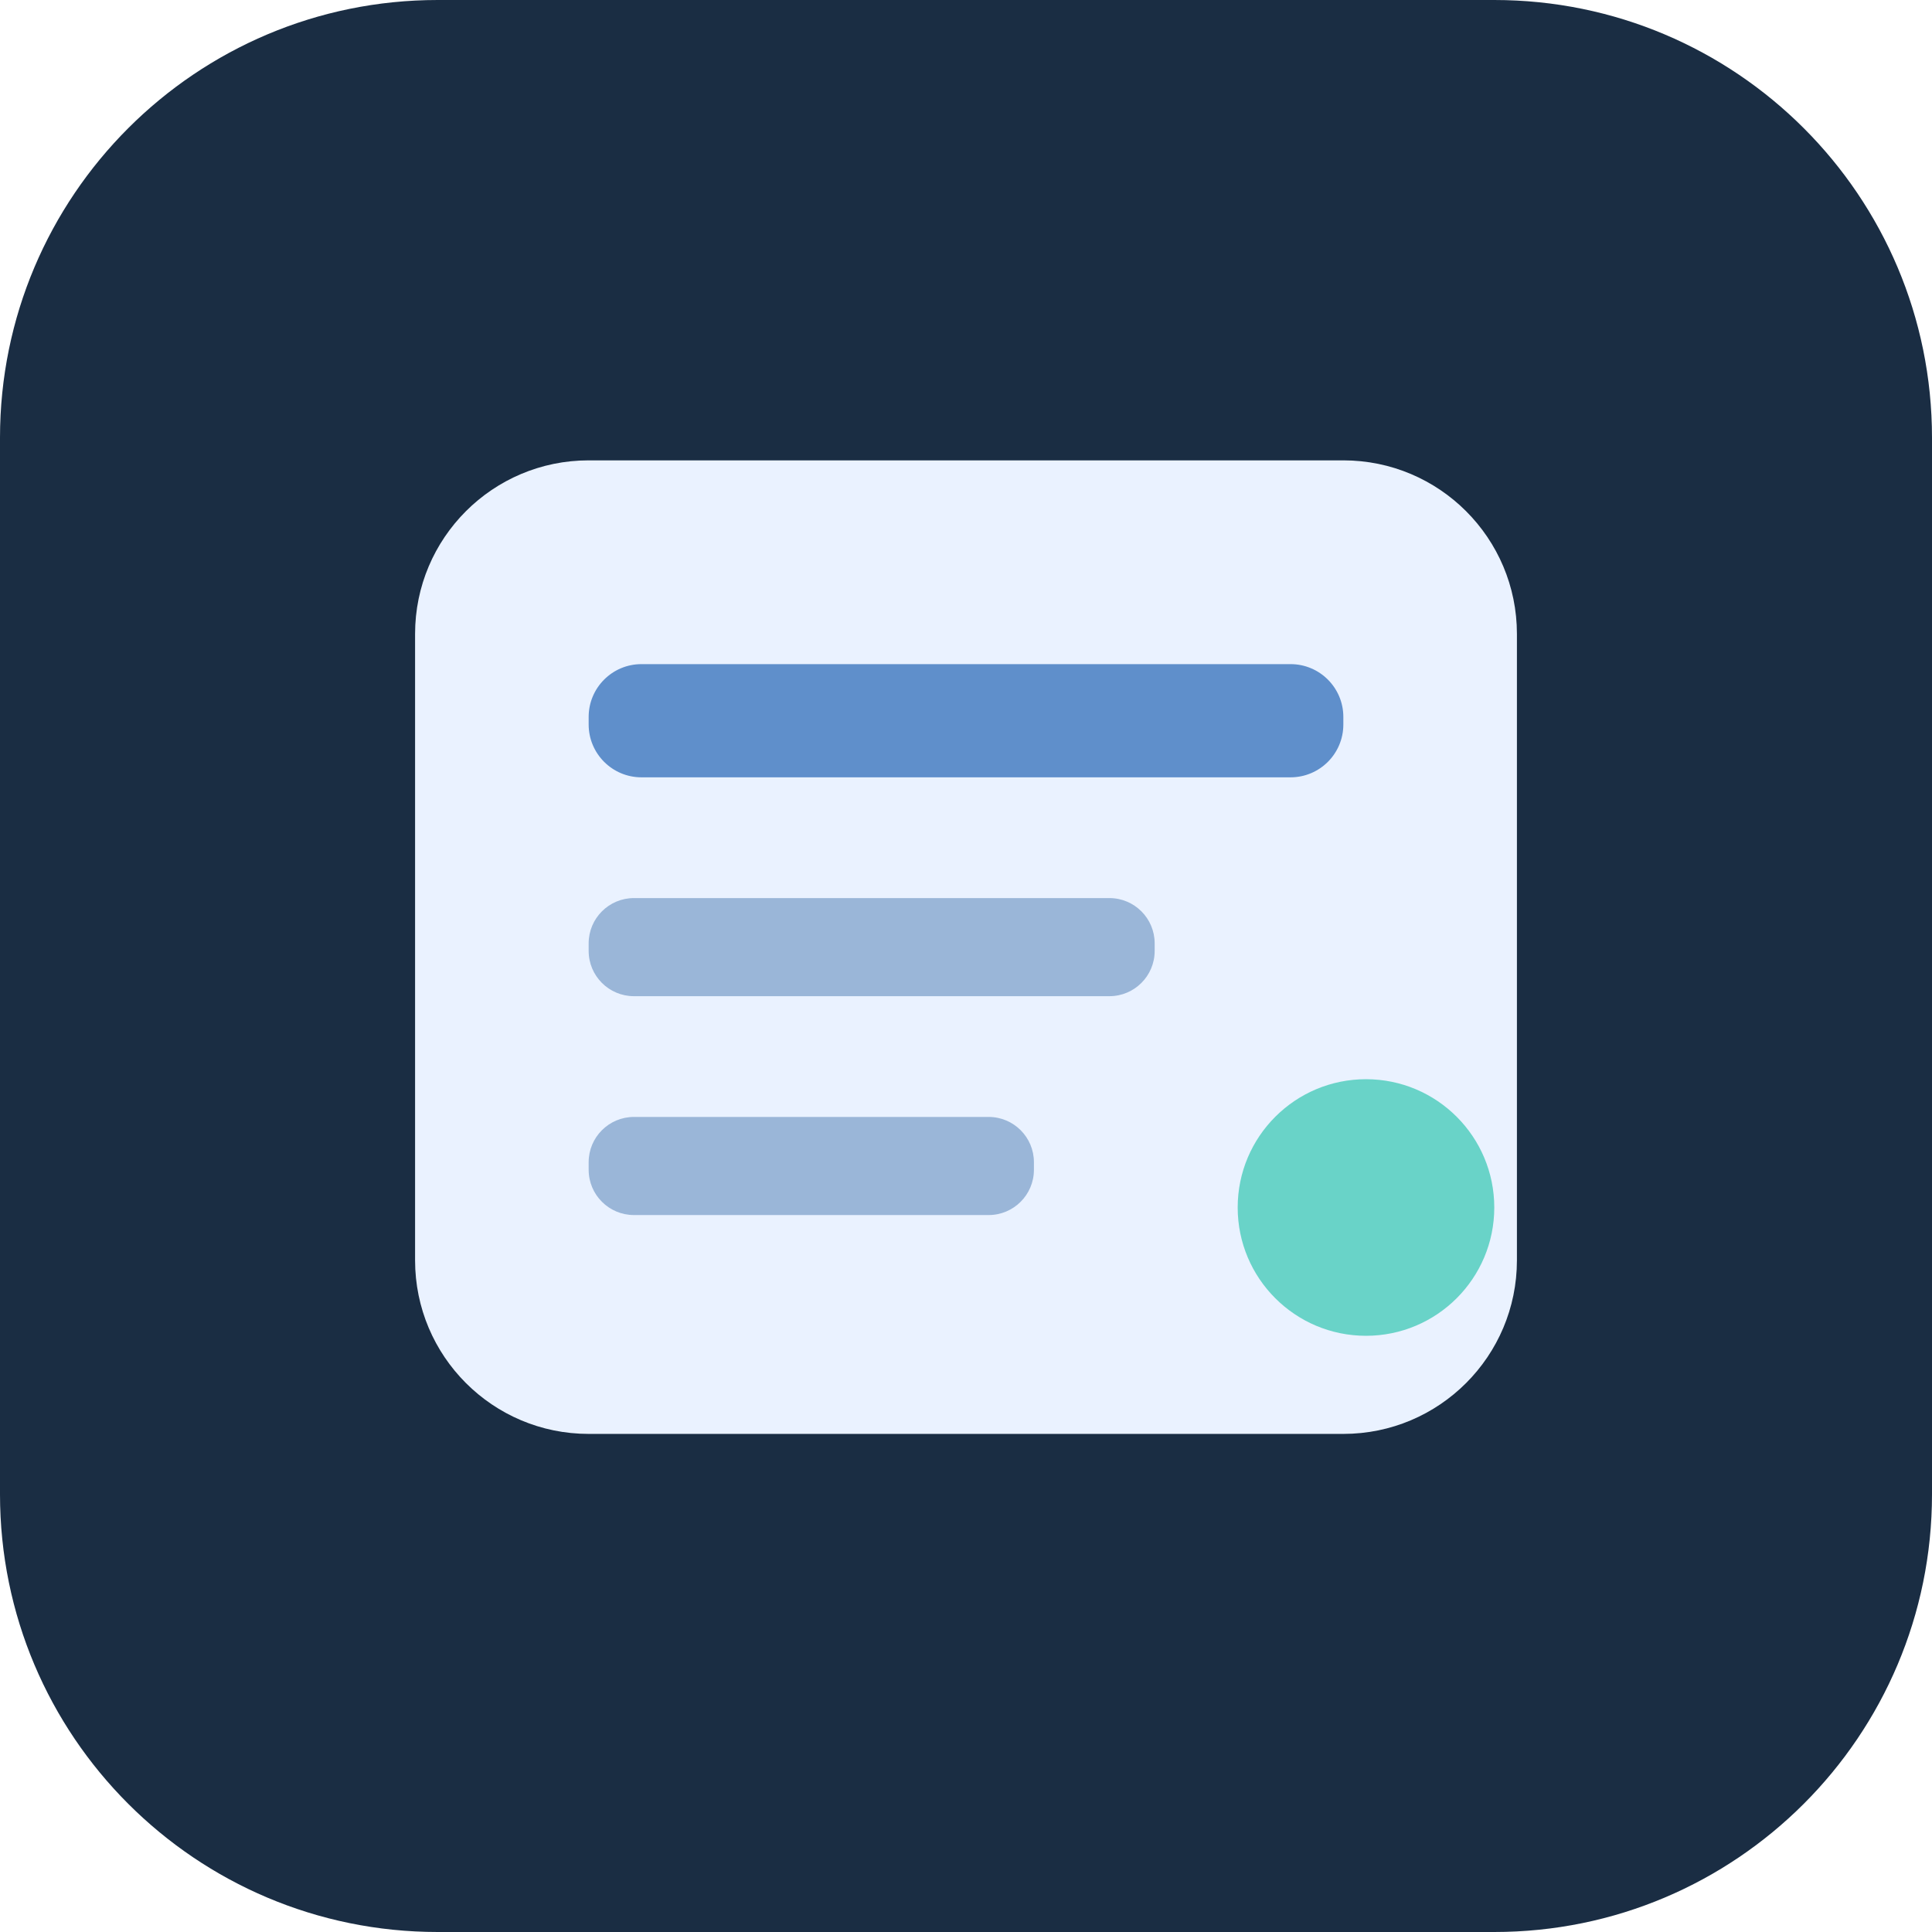
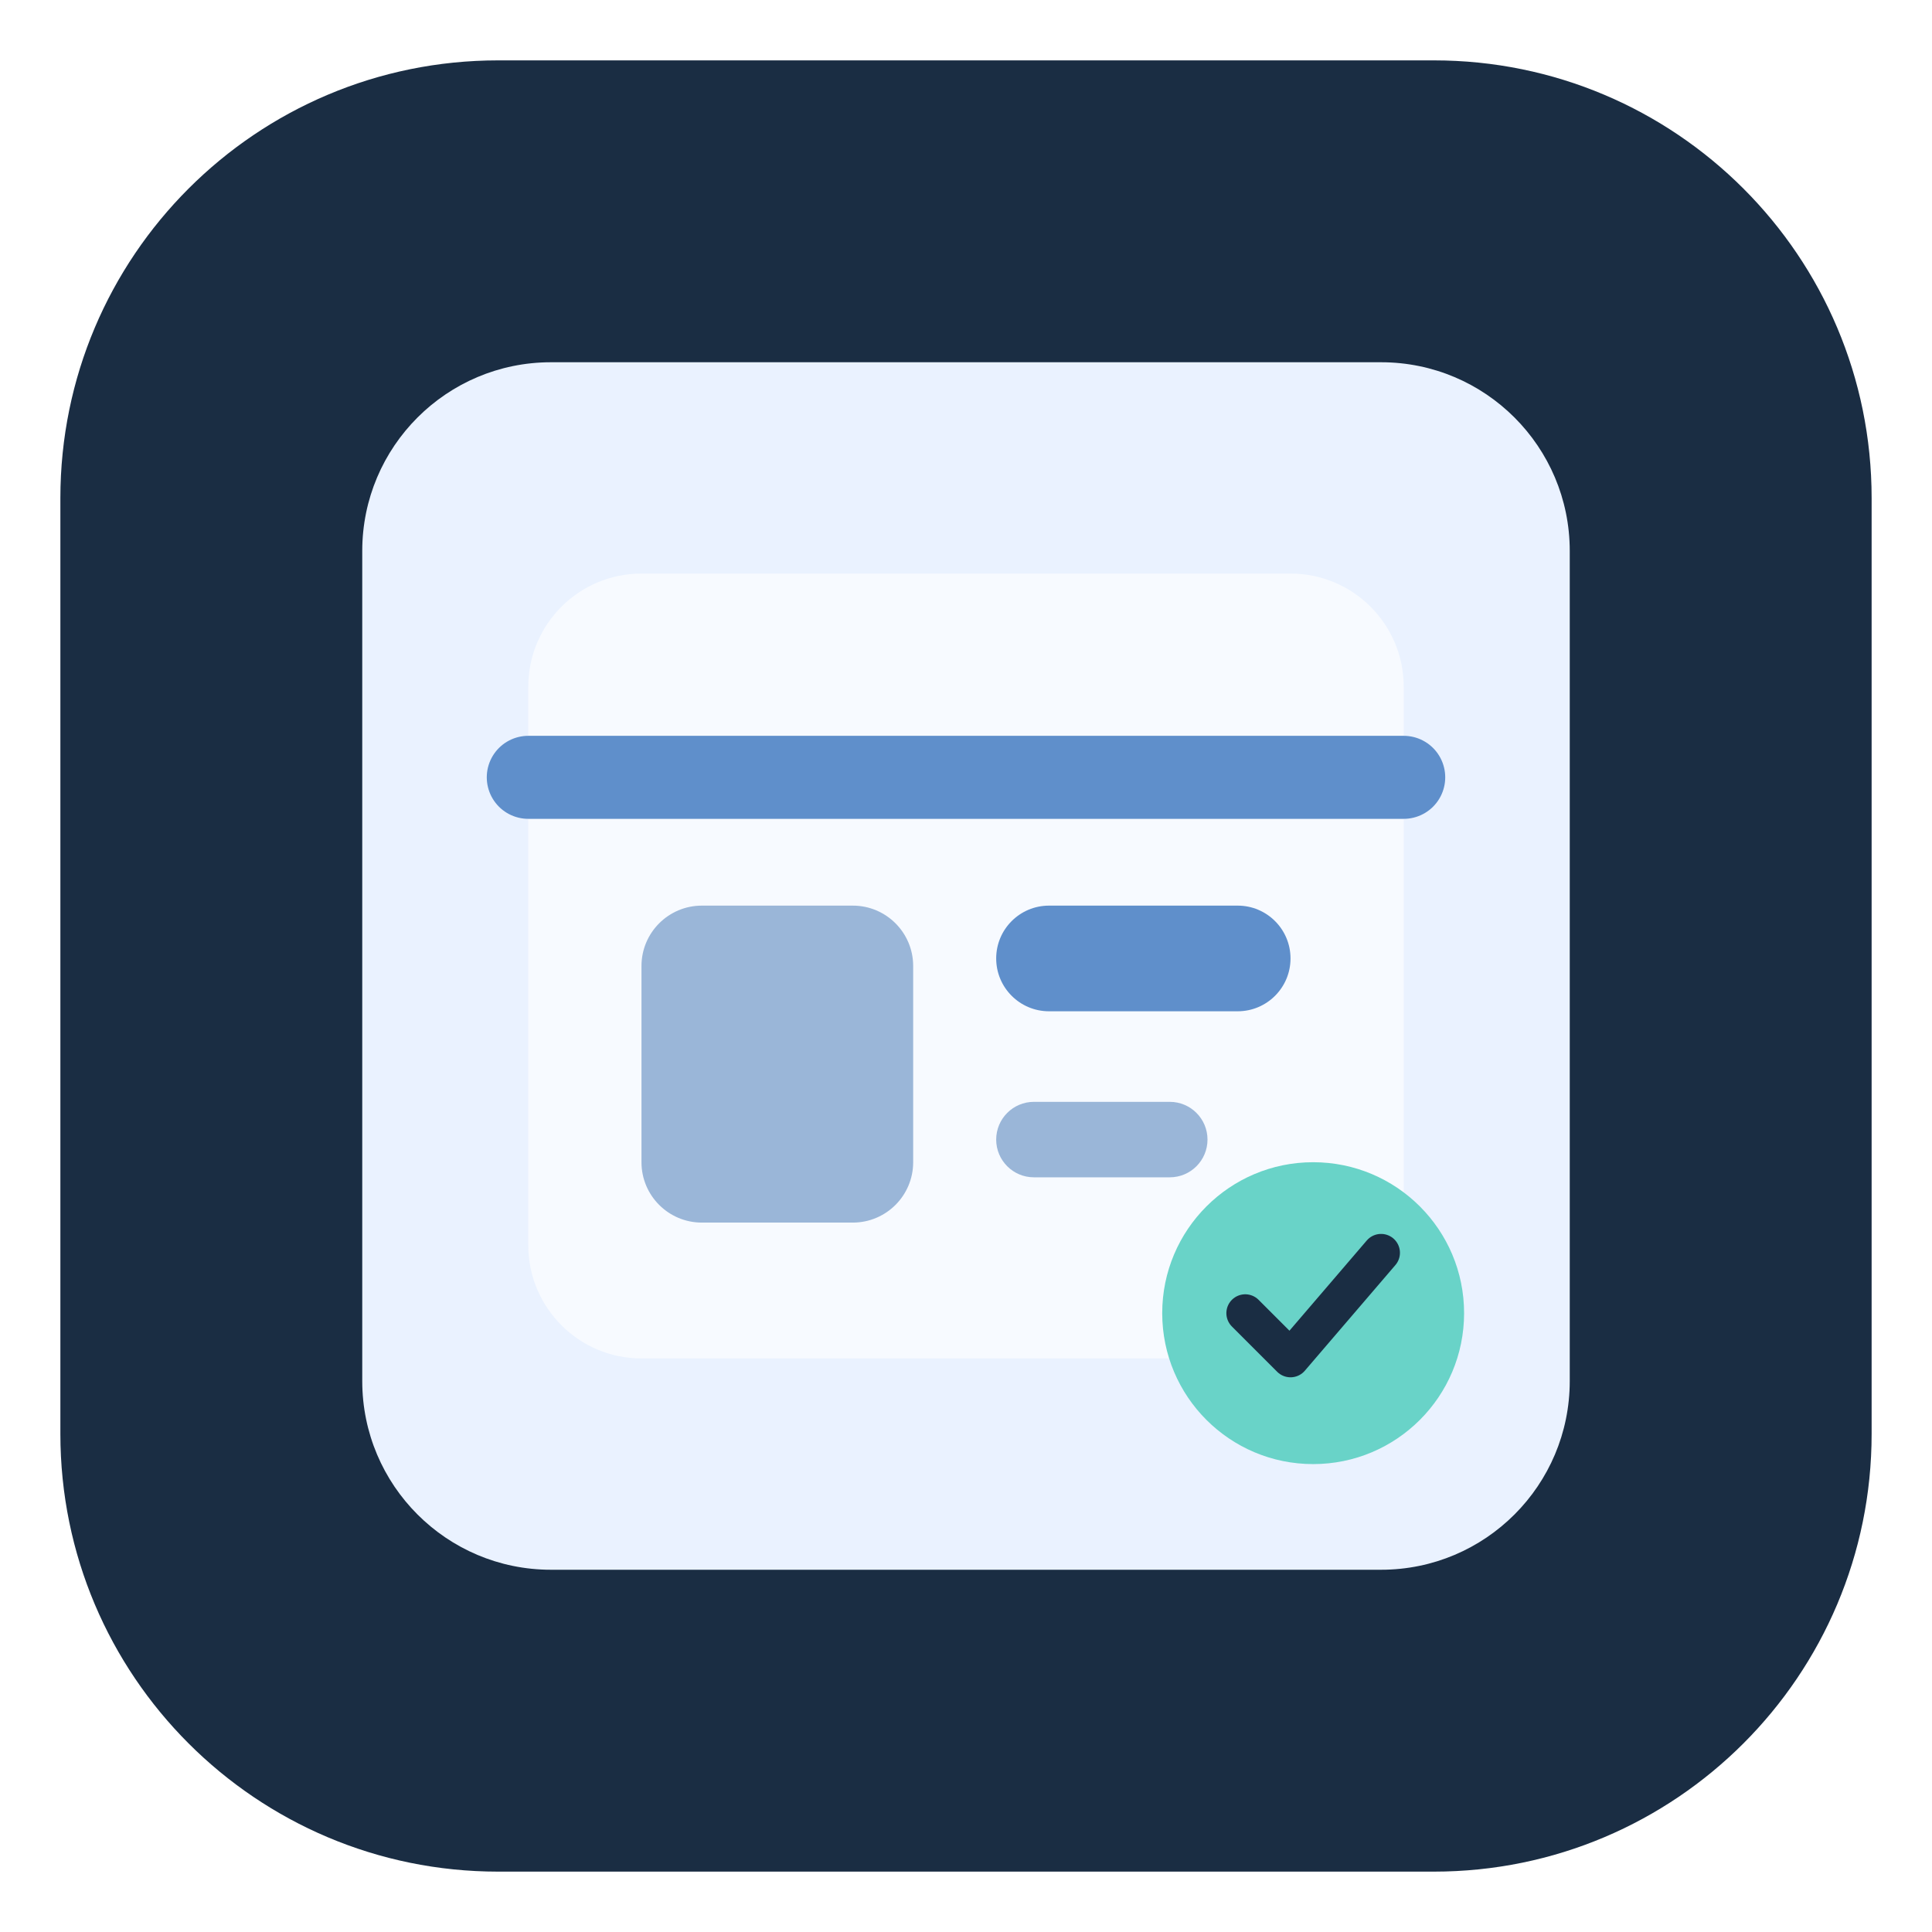
<svg xmlns="http://www.w3.org/2000/svg" viewBox="0 0 256 256">
-   <rect width="256" height="256" rx="58" fill="#1A2D43" />
-   <rect x="55" y="61" width="146" height="129" rx="23" fill="#EAF2FF" />
-   <rect x="78" y="88" width="100" height="15" rx="7" fill="#5F8FCB" />
-   <rect x="78" y="119" width="75" height="13" rx="6" fill="#9AB6D8" />
-   <rect x="78" y="148" width="59" height="13" rx="6" fill="#9AB6D8" />
-   <circle cx="181" cy="160" r="17" fill="#69D3C8" />
+   <rect x="8" y="8" width="240" height="240" rx="58" fill="#1A2D43" />
+   <rect x="48" y="48" width="160" height="160" rx="25" fill="#EAF2FF" />
+   <rect x="70" y="76" width="116" height="104" rx="15" fill="#F7FAFF" />
+   <path d="M70 103h116" stroke="#5F8FCB" stroke-width="11" stroke-linecap="round" />
+   <rect x="85" y="120" width="36" height="42" rx="8" fill="#9AB6D8" />
+   <rect x="132" y="120" width="39" height="14" rx="7" fill="#5F8FCB" />
+   <rect x="132" y="146" width="28" height="10" rx="5" fill="#9AB6D8" />
+   <circle cx="174" cy="174" r="20" fill="#69D3C8" />
+   <path d="m165 174 6 6 12-14" fill="none" stroke="#1A2D43" stroke-width="5" stroke-linecap="round" stroke-linejoin="round" />
</svg>
